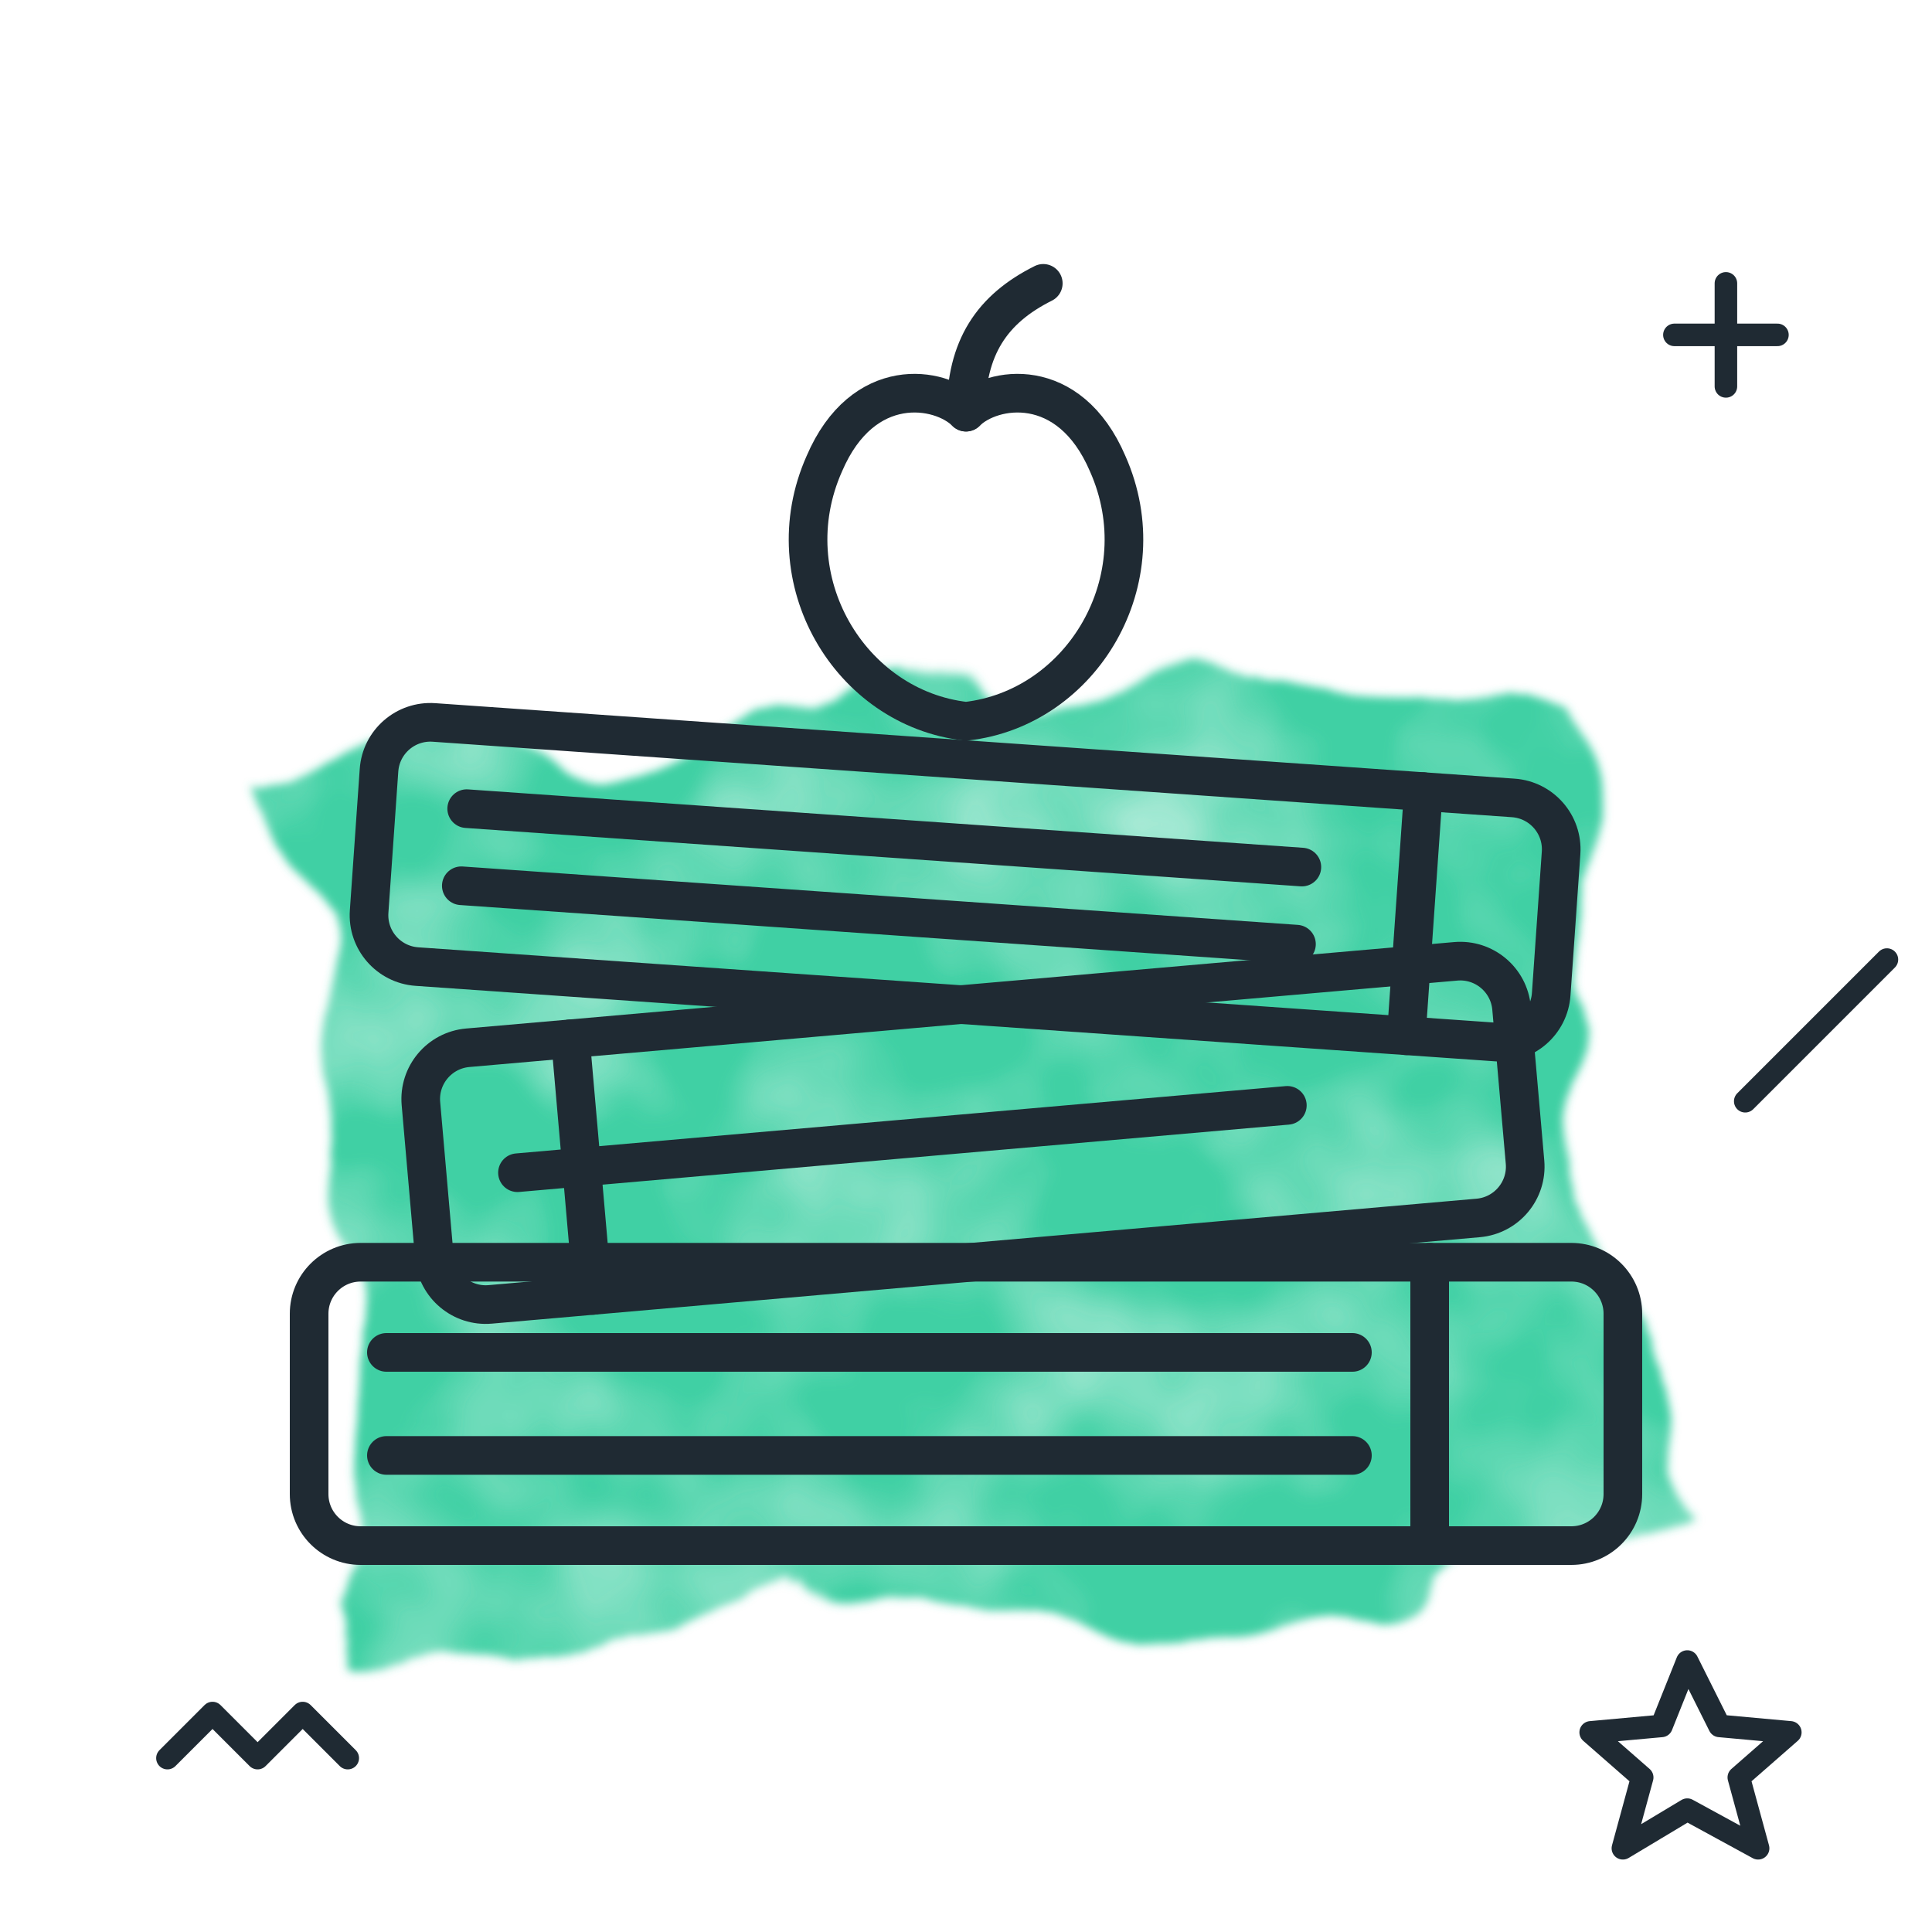
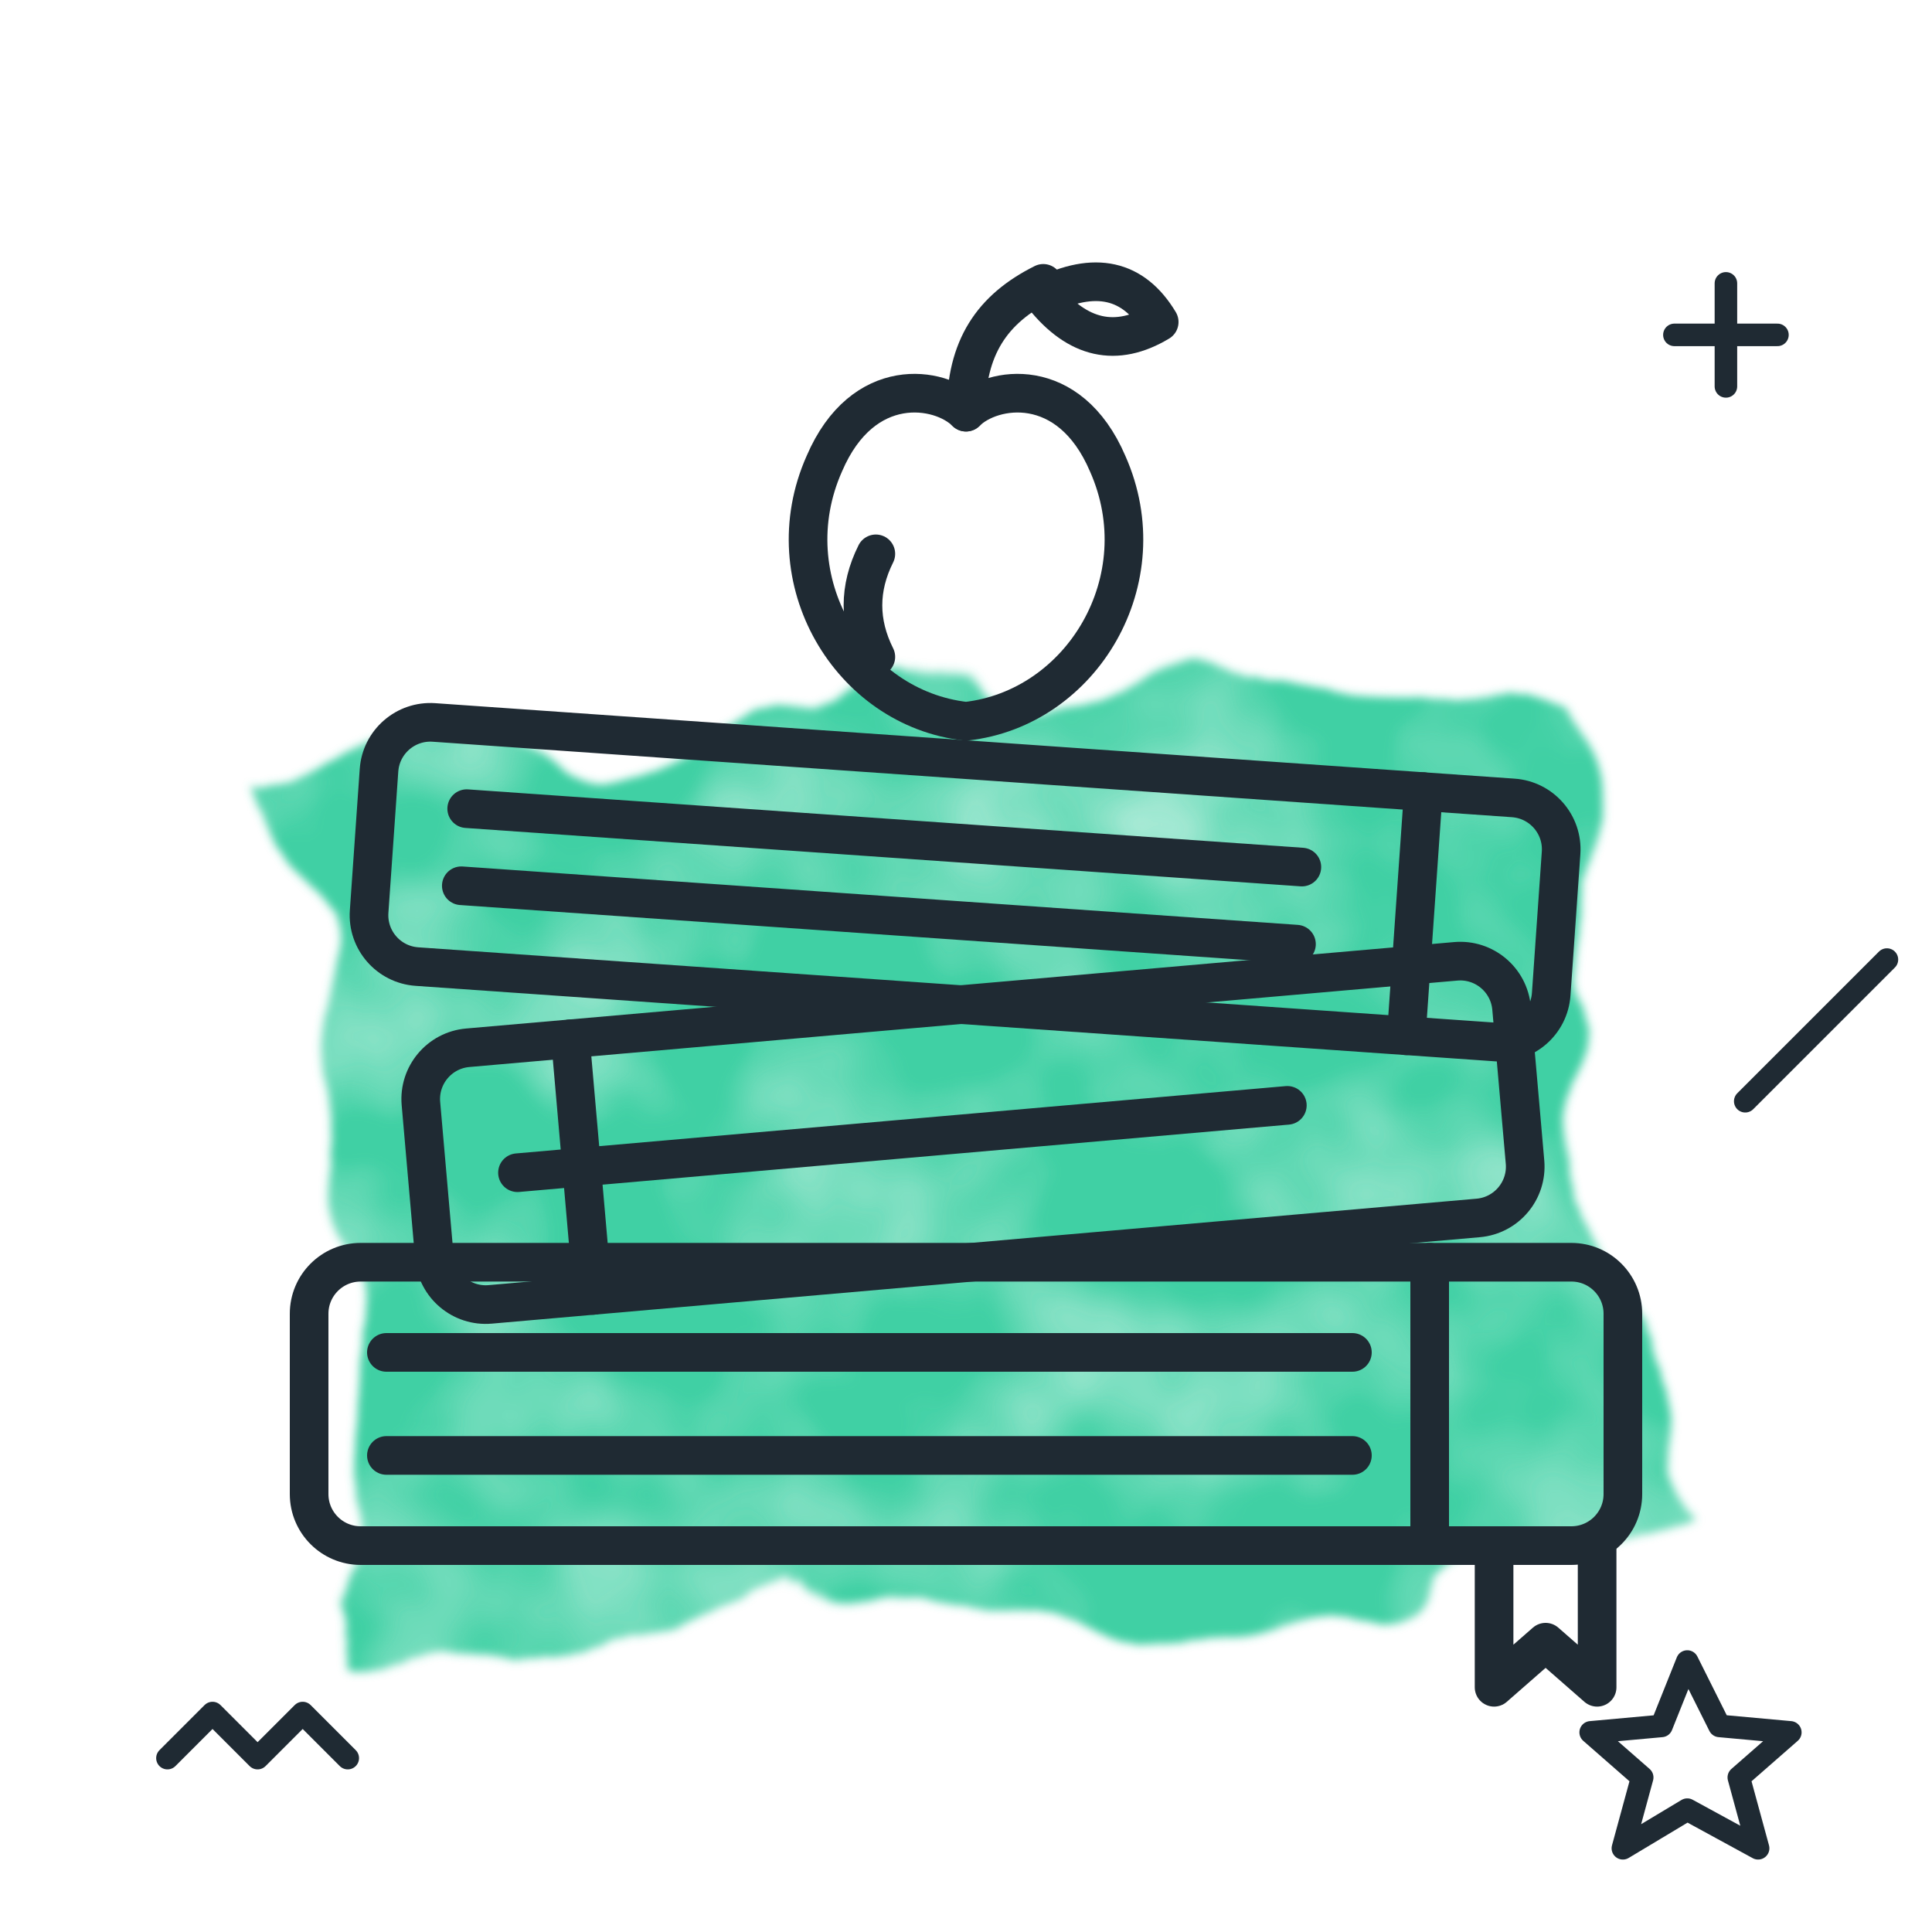
<svg xmlns="http://www.w3.org/2000/svg" viewBox="0 0 300 300">
  <defs>
    <filter id="wc" x="-25%" y="-25%" width="150%" height="150%">
      <feTurbulence type="fractalNoise" baseFrequency="0.018" numOctaves="3" seed="3" result="n1" />
      <feDisplacementMap in="SourceGraphic" in2="n1" scale="40" xChannelSelector="R" yChannelSelector="G" result="d" />
      <feTurbulence type="fractalNoise" baseFrequency="0.035" numOctaves="3" seed="8" result="n2" />
      <feColorMatrix in="n2" type="matrix" values="0 0 0 0 0 0 0 0 0 0 0 0 0 0 0 0 0 0 -1.1 1.45" result="tex" />
      <feComposite in="d" in2="tex" operator="in" result="t" />
      <feGaussianBlur in="t" stdDeviation="0.7" />
    </filter>
  </defs>
  <path d="M40 120 L246 104 L262 236 L60 256 Z" fill="#3fd0a4" filter="url(#wc)" />
  <g fill="none" stroke="#1f2a33" stroke-width="6" stroke-linecap="round" stroke-linejoin="round">
    <rect x="48" y="196" width="204" height="44" rx="8" />
    <path d="M60 210h150M60 226h150M222 196v44" />
    <g transform="rotate(-5 150 175)">
      <rect x="66" y="156" width="170" height="40" rx="8" />
      <path d="M80 176h120M90 156v40" />
    </g>
    <g transform="rotate(4 150 135)">
      <rect x="58" y="118" width="184" height="38" rx="8" />
      <path d="M220 118v38M72 131h130M72 143h130" />
    </g>
    <path d="M150 112c-18-2-30-22-22-40 6-14 18-12 22-8 4-4 16-6 22 8 8 18-4 38-22 40z" />
    <path d="M150 64c0-10 4-16 12-20" />
+     <path d="M162 46q12-6 18 4-10 6-18-4z" />
+     <path d="M232 240v22l8-7 8 7v-22" />
+     <path d="M136 86q-4 8 0 16" />
  </g>
  <g fill="none" stroke="#1f2a33" stroke-width="3.5" stroke-linecap="round" stroke-linejoin="round">
    <path d="M268 44v16M260 52h16" />
    <path d="M26 273l7-7 7 7 7-7 7 7" />
    <path d="M262 258l5 10 11 1-8 7 3 11-11-6-10 6 3-11-8-7 11-1z" />
    <path d="M271 171l22-22" />
  </g>
</svg>
